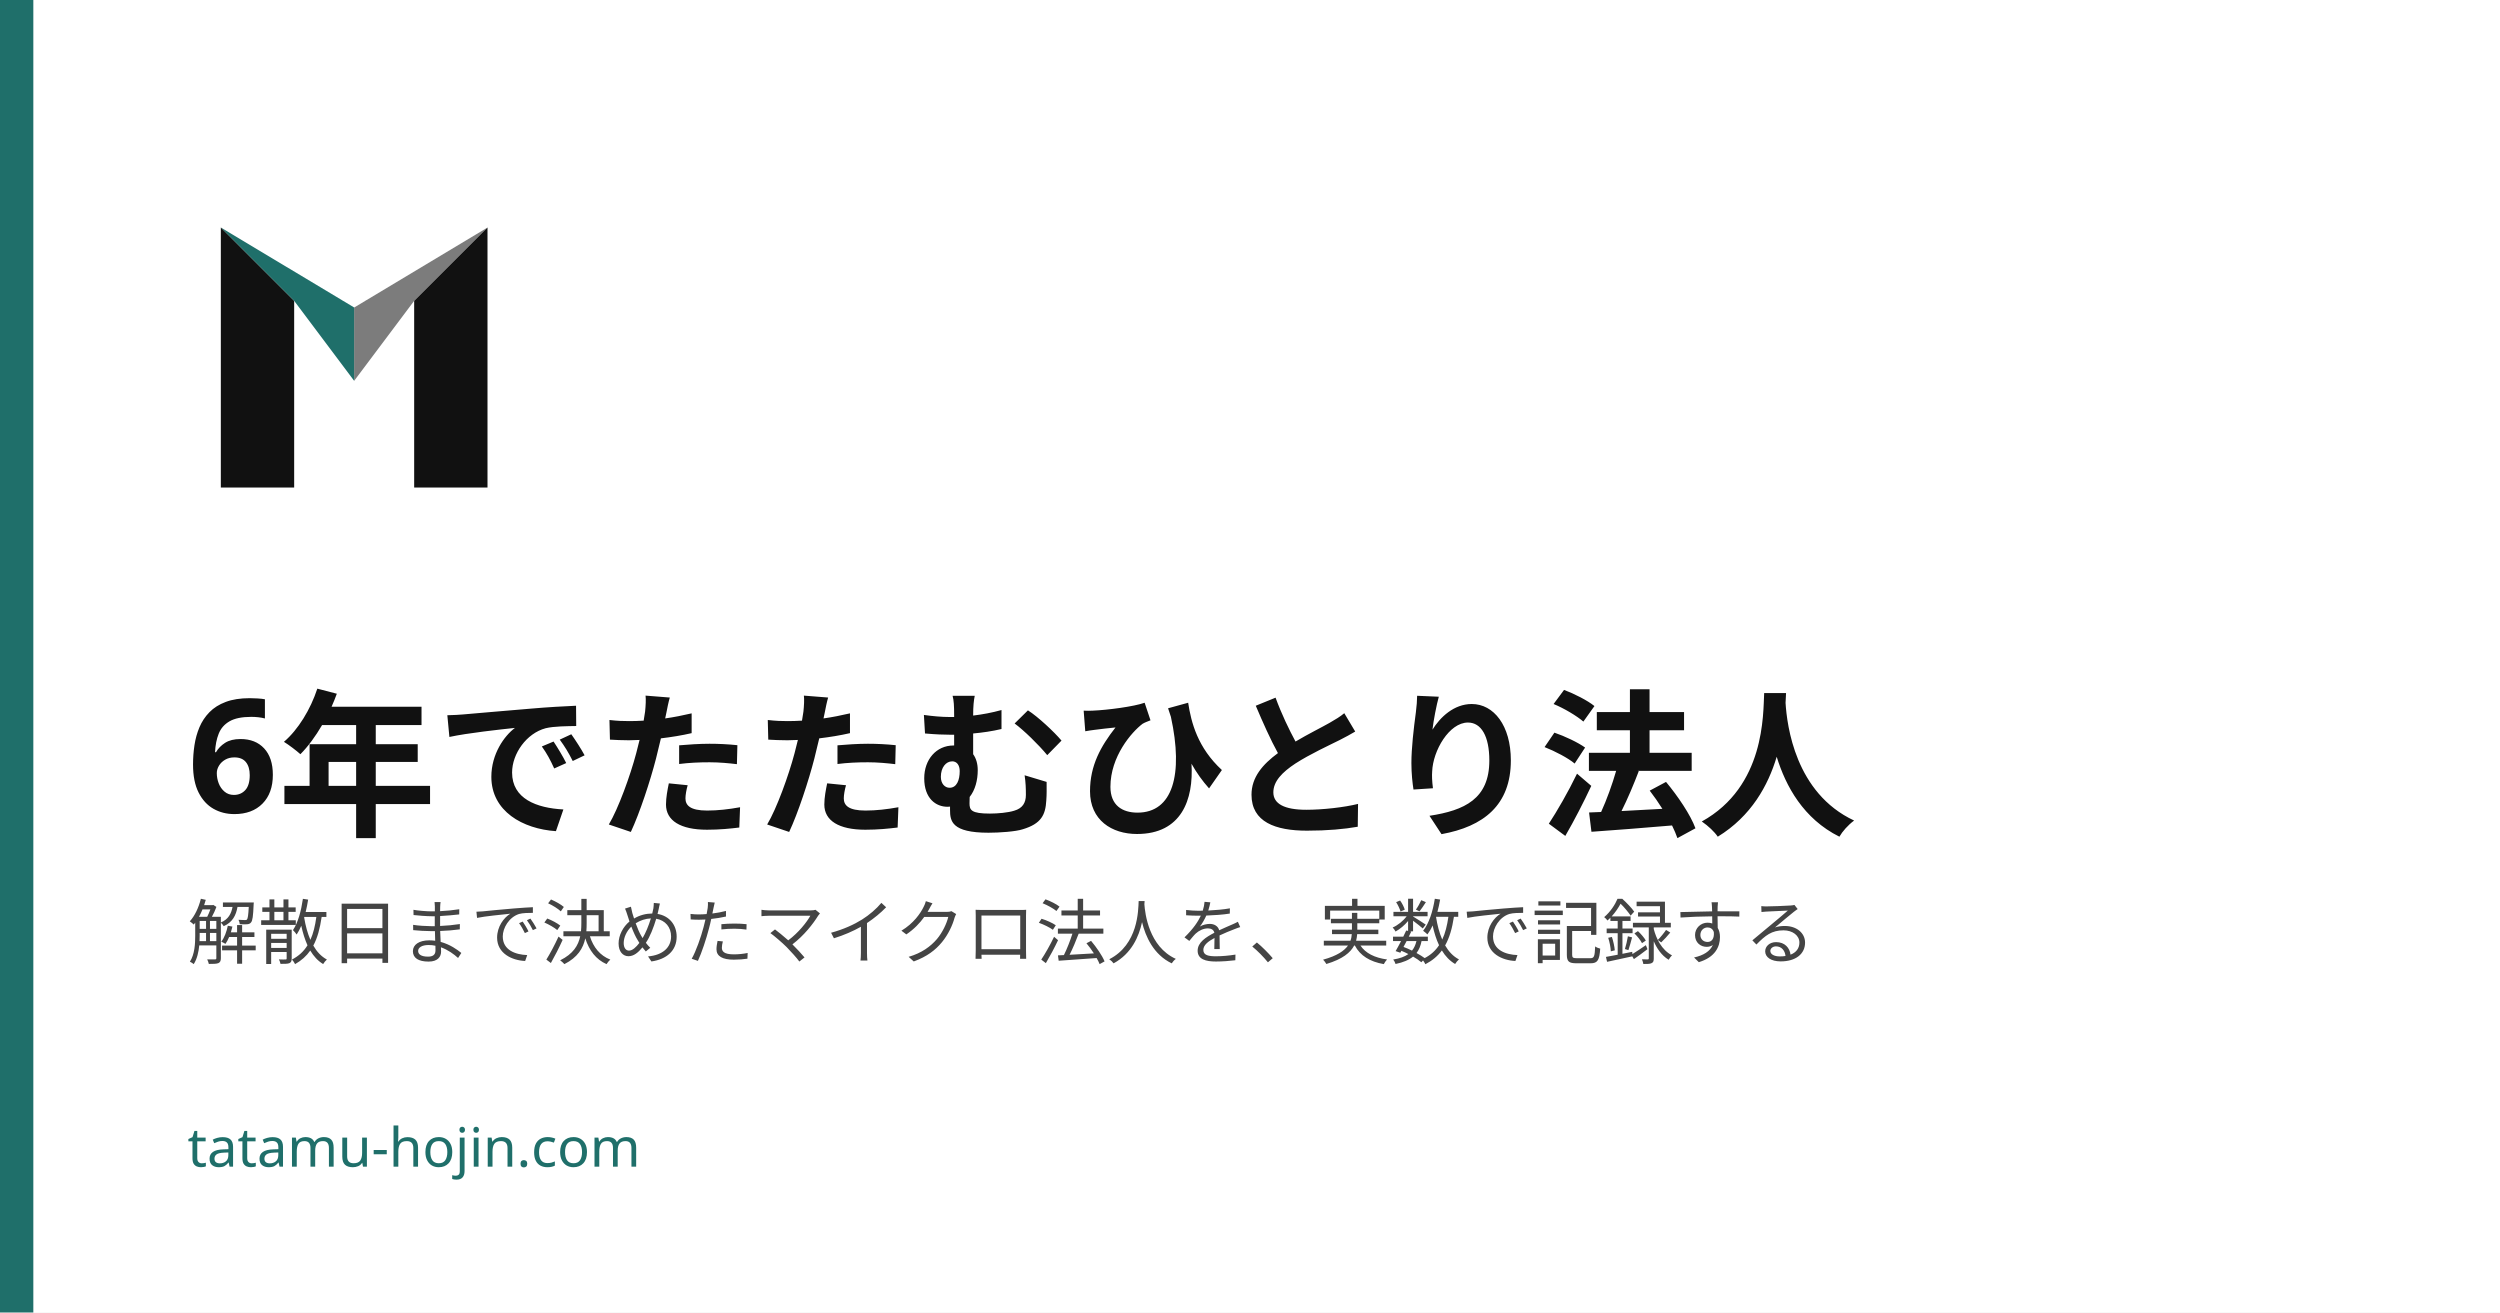
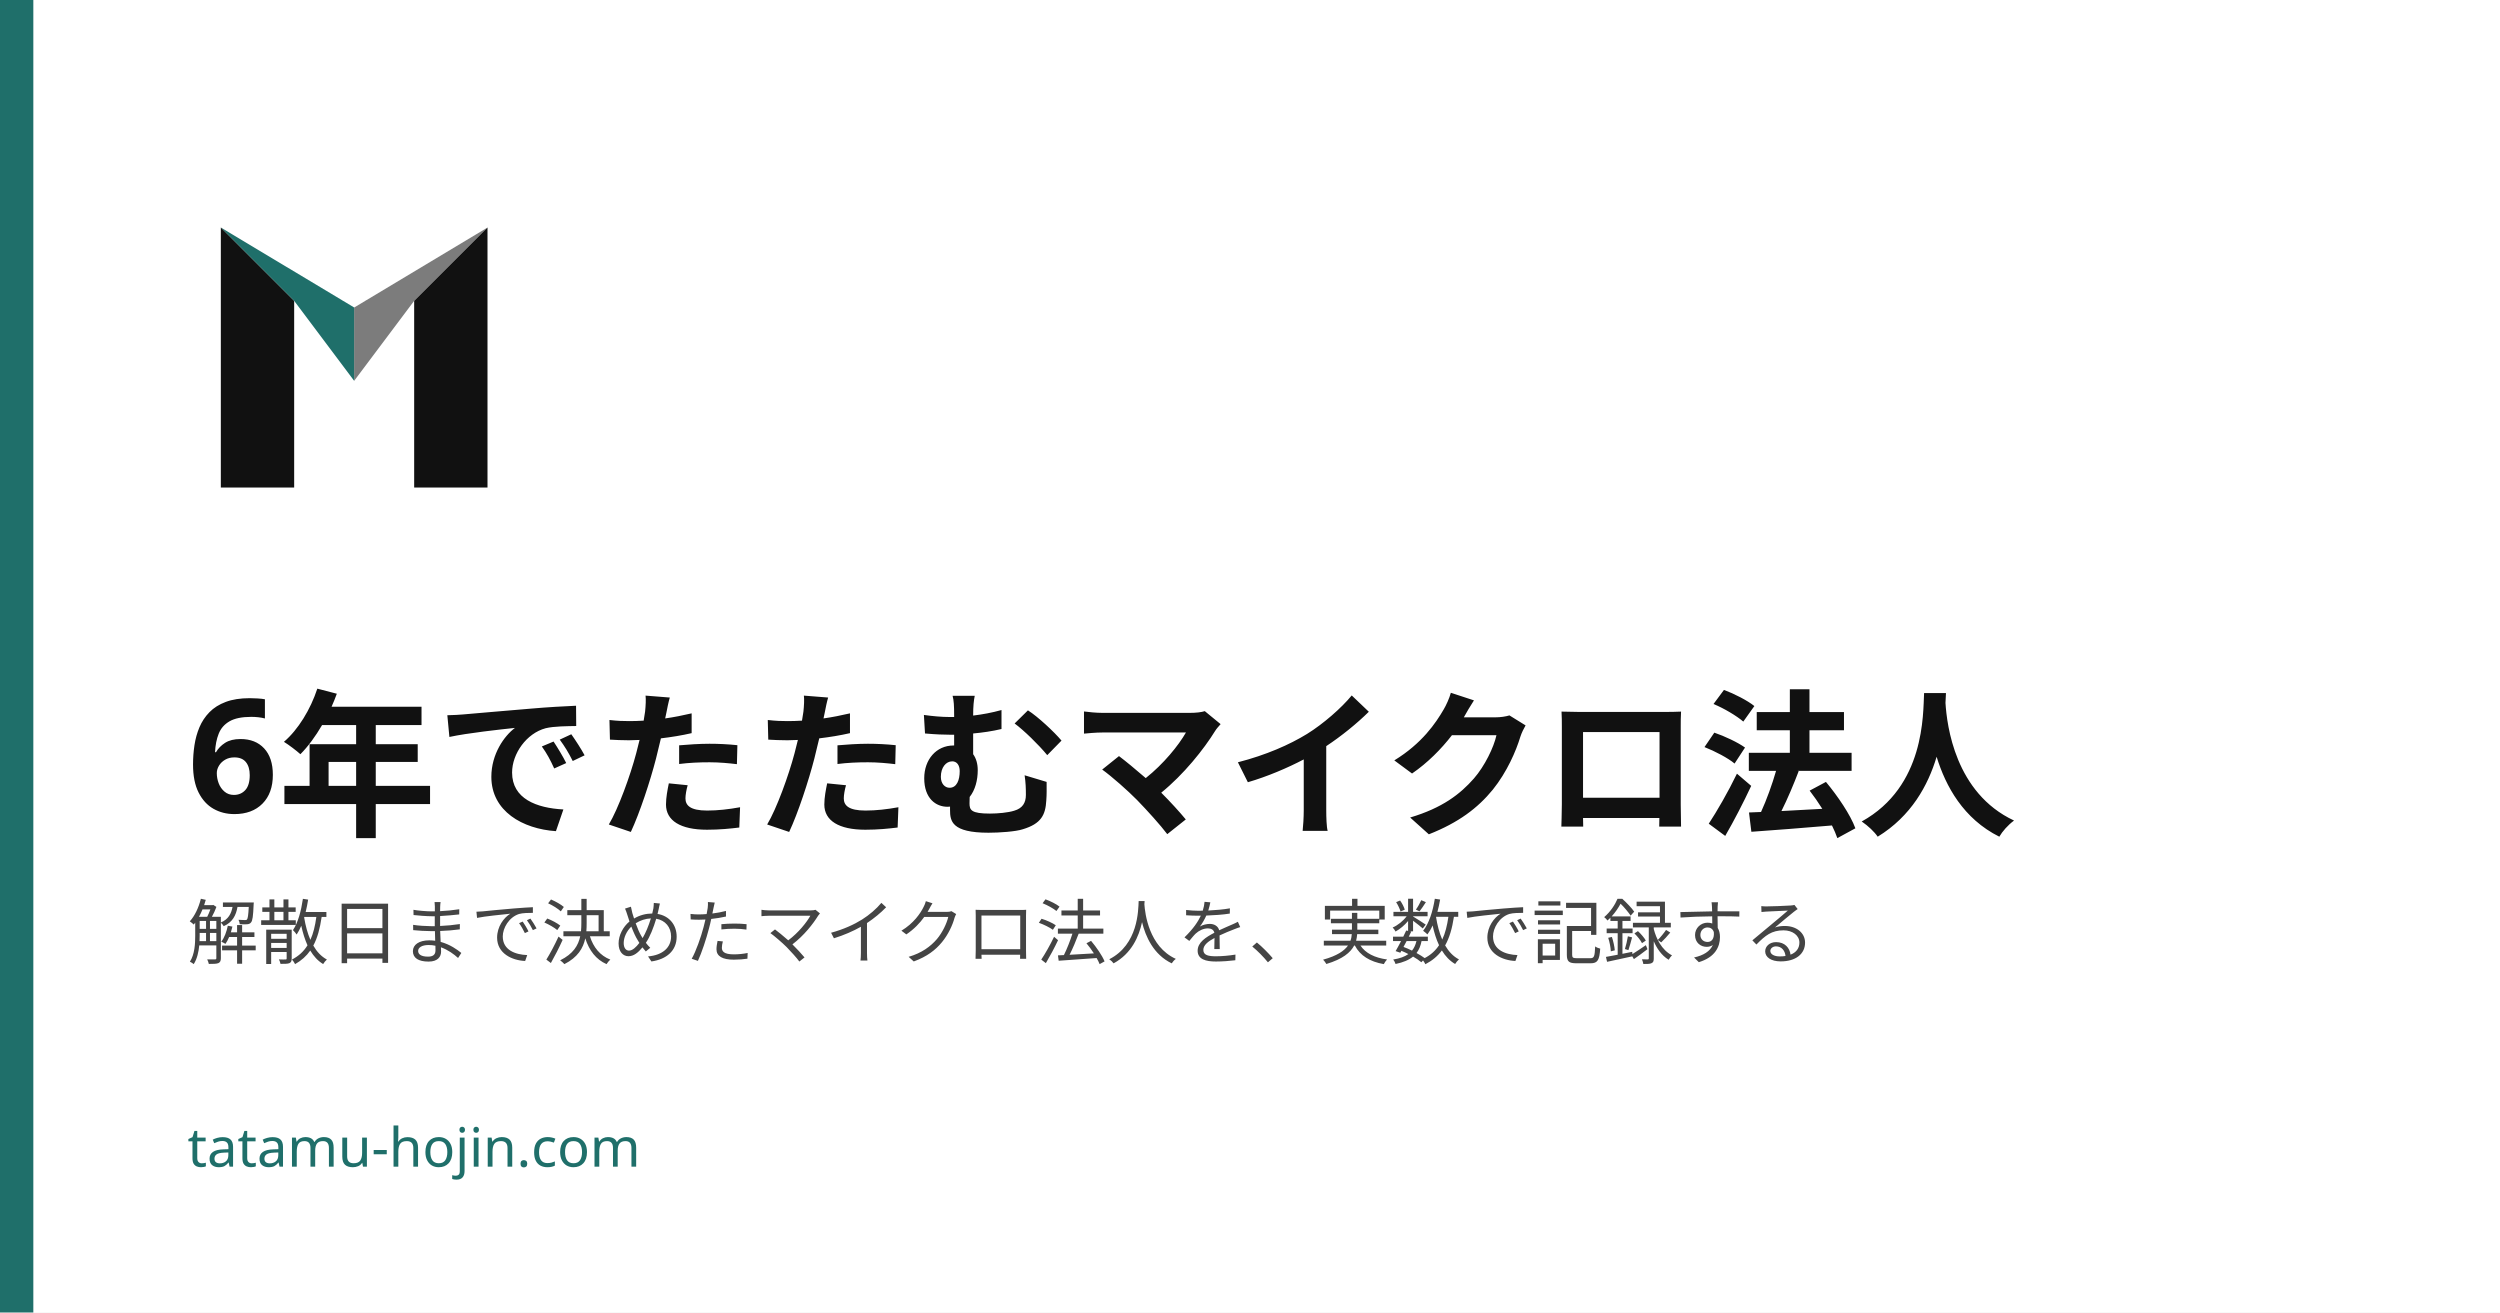
<svg xmlns="http://www.w3.org/2000/svg" width="1200" height="630" viewBox="0 0 1200 630">
  <rect width="1200" height="630" fill="#fff" />
  <rect width="16" height="630" fill="#1f6f6a" />
  <g transform="translate(90,90) scale(1.6)">
    <polygon points="10,90 10,12 32,34 32,90" fill="#111" />
    <polygon points="10,12 32,34 50,58 50,36" fill="#1f6f6a" />
    <polygon points="50,36 50,58 68,34 90,12" fill="#111" opacity=".55" />
    <polygon points="90,12 90,90 68,90 68,34" fill="#111" />
  </g>
-   <text x="90" y="390" font-family="'Hiragino Sans','Noto Sans JP','Yu Gothic UI',sans-serif" font-size="76" font-weight="700" fill="#111">6年でたたむひとり法人</text>
+   <text x="90" y="390" font-family="'Hiragino Sans','Noto Sans JP','Yu Gothic UI',sans-serif" font-size="76" font-weight="700" fill="#111">6年でたたむマイクロ法人</text>
  <text x="90" y="460" font-family="'Hiragino Sans','Noto Sans JP','Yu Gothic UI',sans-serif" font-size="34" fill="#444">解散日まで決めたマイクロ法人を、実数で記録する</text>
  <text x="90" y="560" font-family="'Hiragino Sans','Noto Sans JP','Yu Gothic UI',sans-serif" font-size="26" fill="#1f6f6a">tatamu-hojin.com</text>
</svg>
